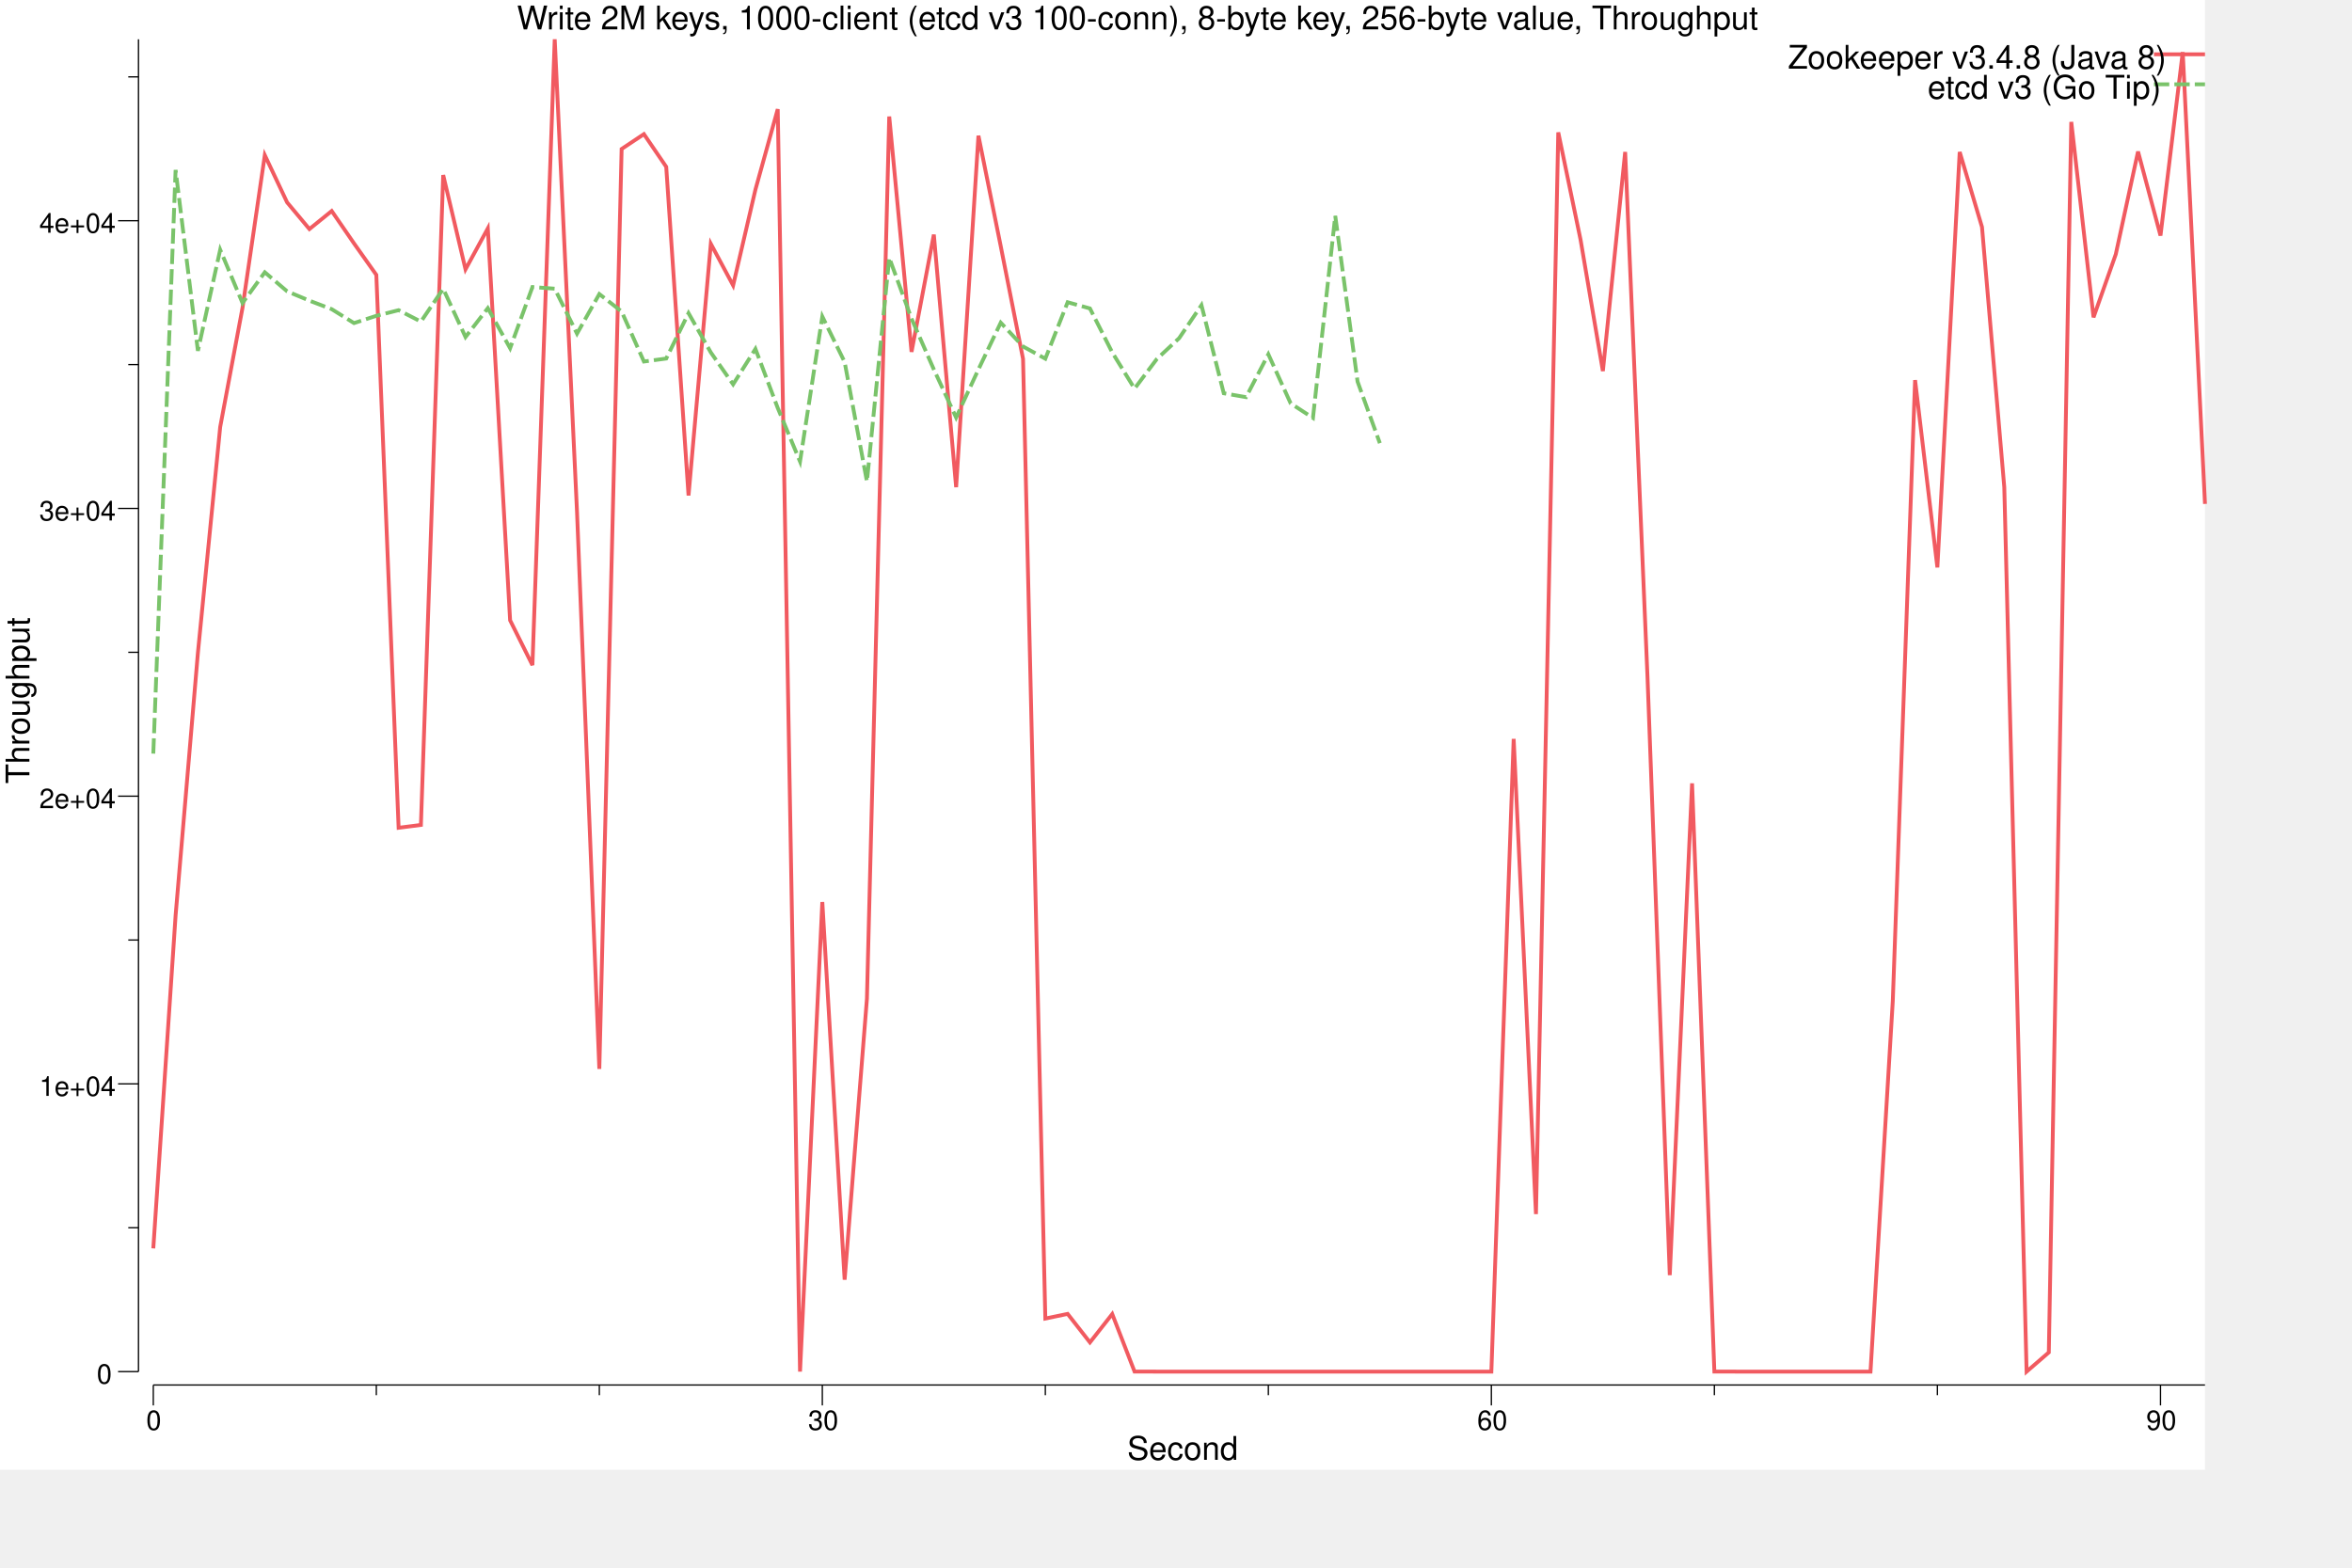
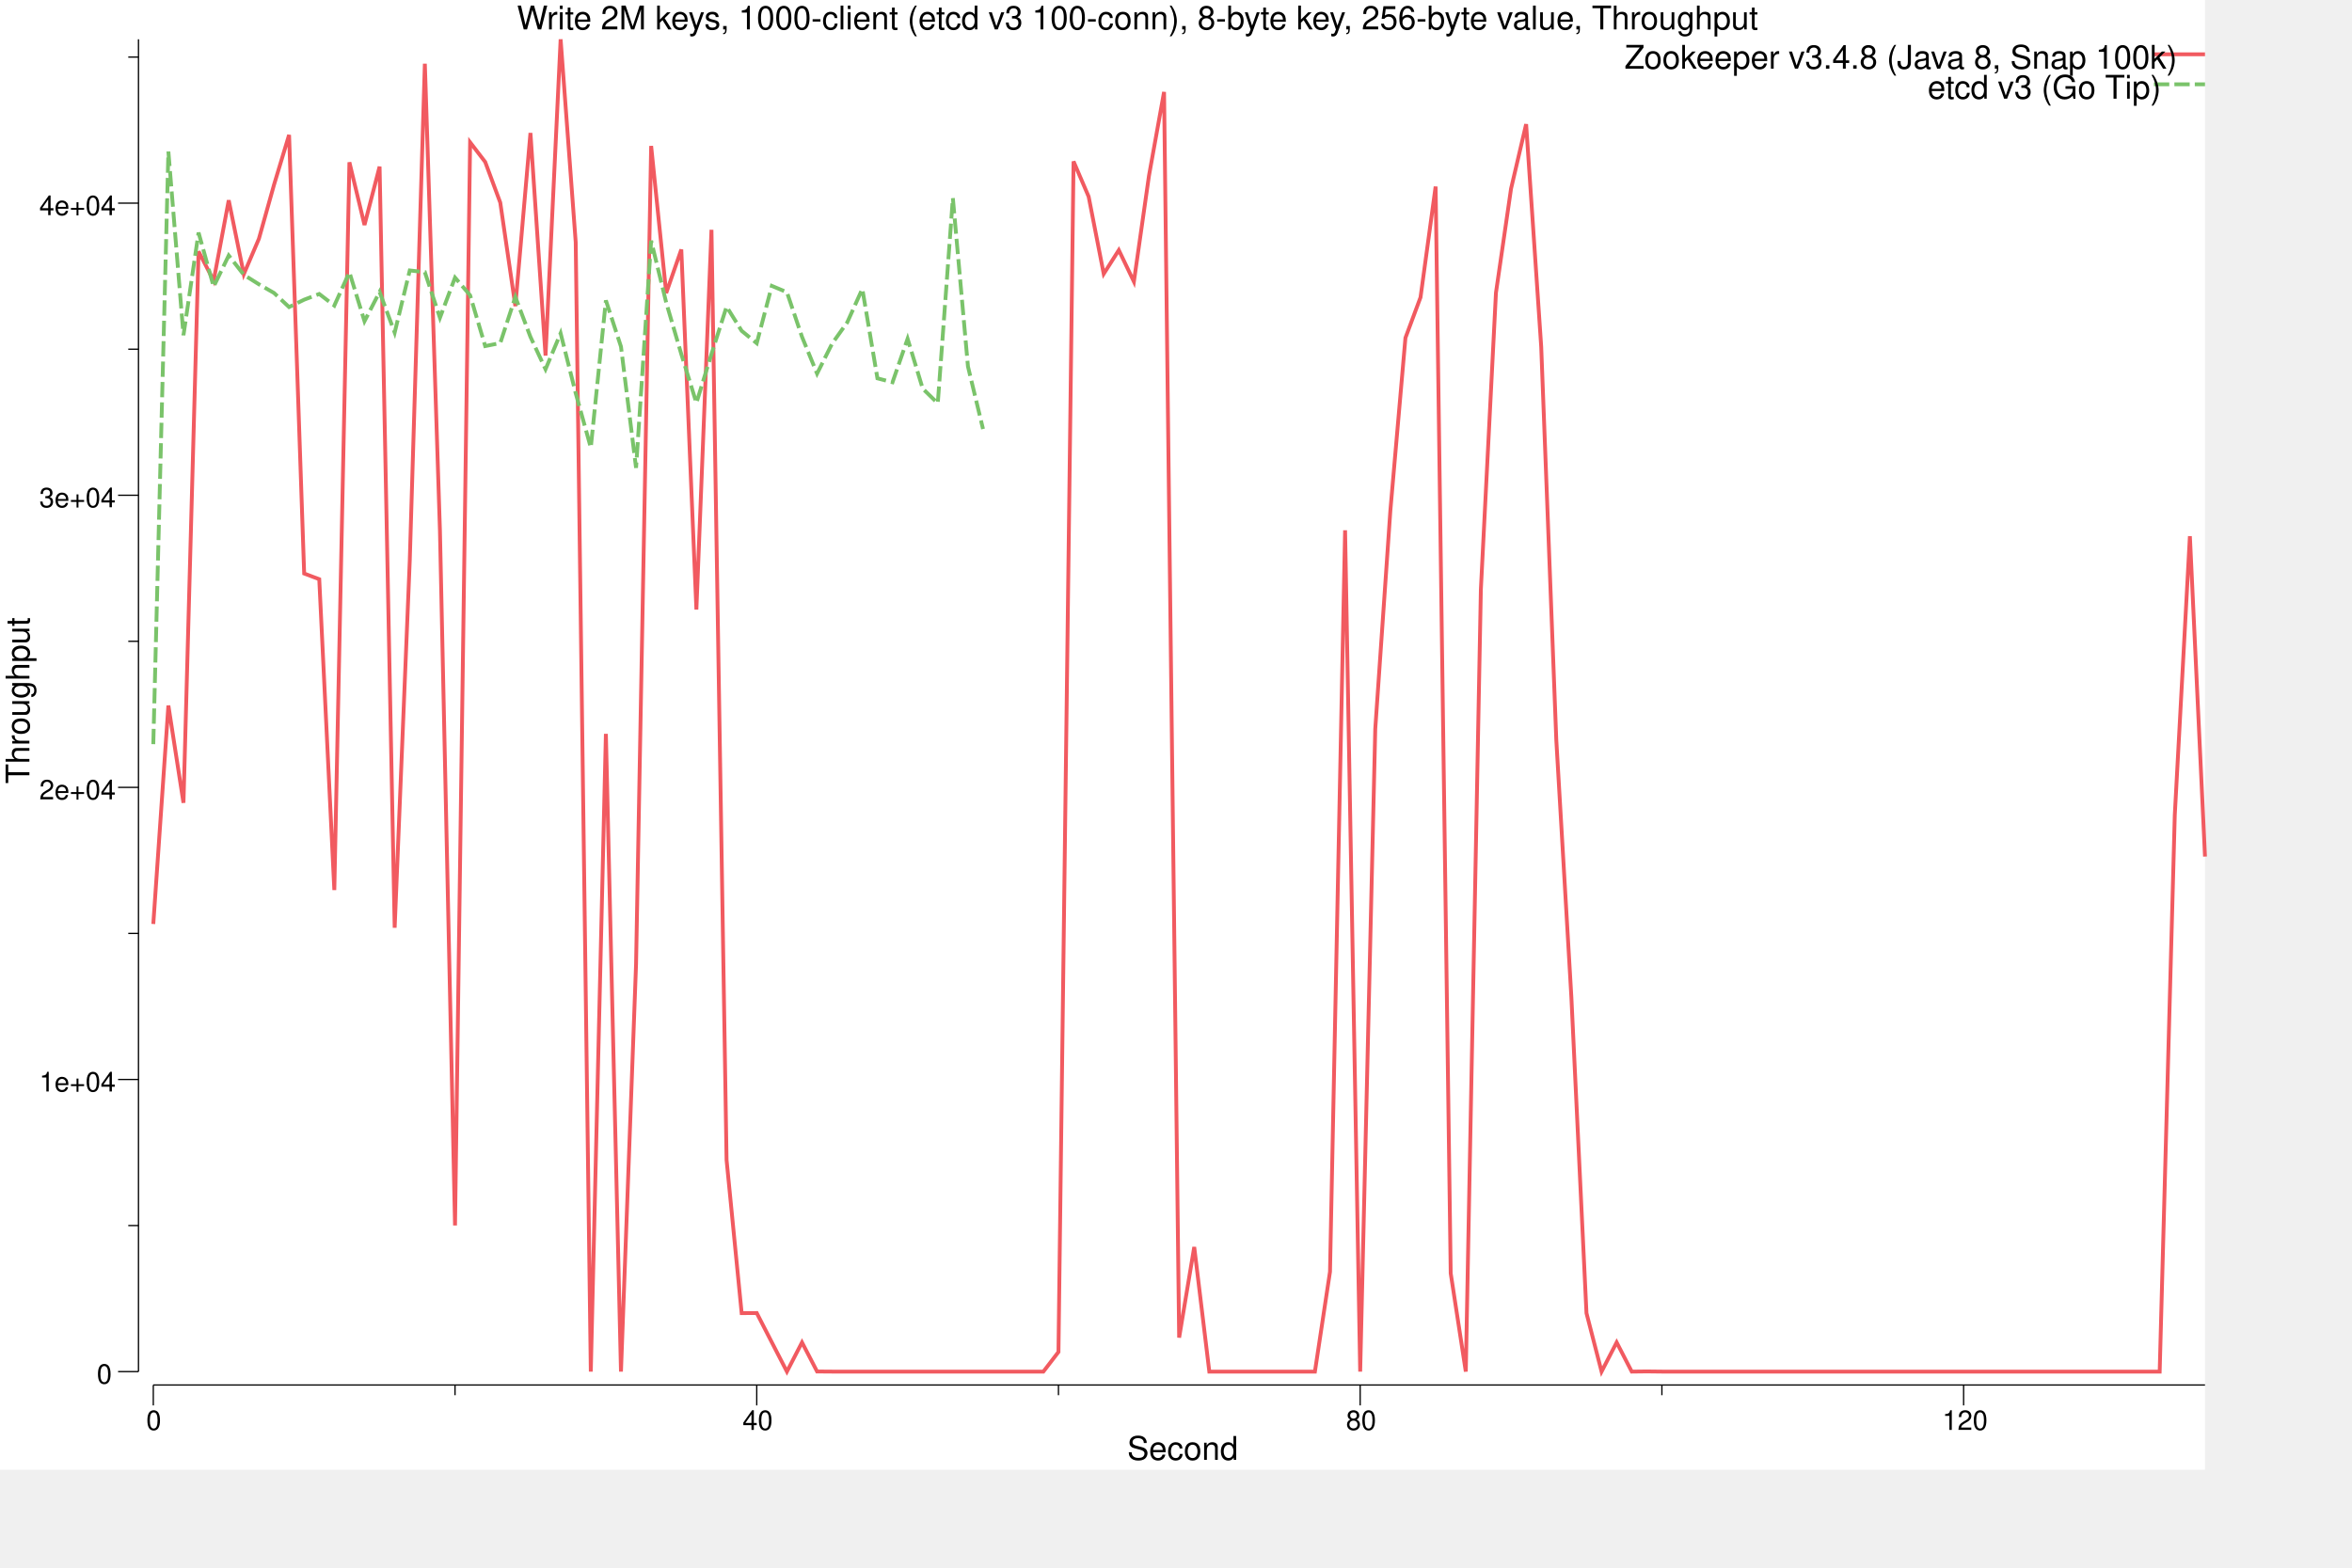
<svg xmlns="http://www.w3.org/2000/svg" width="12in" height="8in">
  <g transform="scale(1, -1) translate(0, -720)">
    <path d="M0,0L1080,0L1080,720L0,720Z" style="fill:#FFFFFF" />
    <text x="253.18" y="-705.6" transform="scale(1, -1)" style="font-family:Helvetica;font-weight:normal;font-style:normal;font-size:12pt">Write 2M keys, 1000-client (etcd v3 100-conn), 8-byte key, 256-byte value, Throughput</text>
    <text x="552.11" y="-4.849" transform="scale(1, -1)" style="font-family:Helvetica;font-weight:normal;font-style:normal;font-size:12pt">Second</text>
    <text x="71.609" y="-19.498" transform="scale(1, -1)" style="font-family:Helvetica;font-weight:normal;font-style:normal;font-size:10pt">0</text>
-     <text x="395.82" y="-19.498" transform="scale(1, -1)" style="font-family:Helvetica;font-weight:normal;font-style:normal;font-size:10pt">30</text>
-     <text x="723.51" y="-19.498" transform="scale(1, -1)" style="font-family:Helvetica;font-weight:normal;font-style:normal;font-size:10pt">60</text>
-     <text x="1051.2" y="-19.498" transform="scale(1, -1)" style="font-family:Helvetica;font-weight:normal;font-style:normal;font-size:10pt">90</text>
+     <text x="363.7" y="-19.498" transform="scale(1, -1)" style="font-family:Helvetica;font-weight:normal;font-style:normal;font-size:10pt">40</text>
+     <text x="659.26" y="-19.498" transform="scale(1, -1)" style="font-family:Helvetica;font-weight:normal;font-style:normal;font-size:10pt">80</text>
+     <text x="951.35" y="-19.498" transform="scale(1, -1)" style="font-family:Helvetica;font-weight:normal;font-style:normal;font-size:10pt">120</text>
    <path d="M75.085,31.498L75.085,41.498" style="fill:none;stroke:#000000;stroke-width:0.625" />
-     <path d="M402.77,31.498L402.77,41.498" style="fill:none;stroke:#000000;stroke-width:0.625" />
-     <path d="M730.46,31.498L730.46,41.498" style="fill:none;stroke:#000000;stroke-width:0.625" />
-     <path d="M1058.2,31.498L1058.2,41.498" style="fill:none;stroke:#000000;stroke-width:0.625" />
-     <path d="M184.32,36.498L184.32,41.498" style="fill:none;stroke:#000000;stroke-width:0.625" />
-     <path d="M293.55,36.498L293.55,41.498" style="fill:none;stroke:#000000;stroke-width:0.625" />
-     <path d="M512,36.498L512,41.498" style="fill:none;stroke:#000000;stroke-width:0.625" />
-     <path d="M621.23,36.498L621.23,41.498" style="fill:none;stroke:#000000;stroke-width:0.625" />
-     <path d="M839.69,36.498L839.69,41.498" style="fill:none;stroke:#000000;stroke-width:0.625" />
-     <path d="M948.92,36.498L948.92,41.498" style="fill:none;stroke:#000000;stroke-width:0.625" />
+     <path d="M370.65,31.498L370.65,41.498" style="fill:none;stroke:#000000;stroke-width:0.625" />
+     <path d="M666.21,31.498L666.21,41.498" style="fill:none;stroke:#000000;stroke-width:0.625" />
+     <path d="M961.77,31.498L961.77,41.498" style="fill:none;stroke:#000000;stroke-width:0.625" />
+     <path d="M222.87,36.498L222.87,41.498" style="fill:none;stroke:#000000;stroke-width:0.625" />
+     <path d="M518.43,36.498L518.43,41.498" style="fill:none;stroke:#000000;stroke-width:0.625" />
+     <path d="M813.99,36.498L813.99,41.498" style="fill:none;stroke:#000000;stroke-width:0.625" />
    <path d="M75.085,41.498L1080,41.498" style="fill:none;stroke:#000000;stroke-width:0.625" />
    <g transform="rotate(90)">
      <text x="336.05" y="14.399" transform="scale(1, -1)" style="font-family:Helvetica;font-weight:normal;font-style:normal;font-size:12pt">Throughput</text>
    </g>
    <text x="47.404" y="-42.186" transform="scale(1, -1)" style="font-family:Helvetica;font-weight:normal;font-style:normal;font-size:10pt">0</text>
-     <text x="19.248" y="-183.14" transform="scale(1, -1)" style="font-family:Helvetica;font-weight:normal;font-style:normal;font-size:10pt">1e+04</text>
-     <text x="19.248" y="-324.09" transform="scale(1, -1)" style="font-family:Helvetica;font-weight:normal;font-style:normal;font-size:10pt">2e+04</text>
-     <text x="19.248" y="-465.04" transform="scale(1, -1)" style="font-family:Helvetica;font-weight:normal;font-style:normal;font-size:10pt">3e+04</text>
-     <text x="19.248" y="-605.99" transform="scale(1, -1)" style="font-family:Helvetica;font-weight:normal;font-style:normal;font-size:10pt">4e+04</text>
+     <text x="19.248" y="-185.29" transform="scale(1, -1)" style="font-family:Helvetica;font-weight:normal;font-style:normal;font-size:10pt">1e+04</text>
+     <text x="19.248" y="-328.4" transform="scale(1, -1)" style="font-family:Helvetica;font-weight:normal;font-style:normal;font-size:10pt">2e+04</text>
+     <text x="19.248" y="-471.5" transform="scale(1, -1)" style="font-family:Helvetica;font-weight:normal;font-style:normal;font-size:10pt">3e+04</text>
+     <text x="19.248" y="-614.61" transform="scale(1, -1)" style="font-family:Helvetica;font-weight:normal;font-style:normal;font-size:10pt">4e+04</text>
    <path d="M57.828,48.06L67.828,48.06" style="fill:none;stroke:#000000;stroke-width:0.625" />
-     <path d="M57.828,189.01L67.828,189.01" style="fill:none;stroke:#000000;stroke-width:0.625" />
-     <path d="M57.828,329.96L67.828,329.96" style="fill:none;stroke:#000000;stroke-width:0.625" />
-     <path d="M57.828,470.92L67.828,470.92" style="fill:none;stroke:#000000;stroke-width:0.625" />
-     <path d="M57.828,611.87L67.828,611.87" style="fill:none;stroke:#000000;stroke-width:0.625" />
-     <path d="M62.828,118.54L67.828,118.54" style="fill:none;stroke:#000000;stroke-width:0.625" />
-     <path d="M62.828,259.49L67.828,259.49" style="fill:none;stroke:#000000;stroke-width:0.625" />
-     <path d="M62.828,400.44L67.828,400.44" style="fill:none;stroke:#000000;stroke-width:0.625" />
-     <path d="M62.828,541.39L67.828,541.39" style="fill:none;stroke:#000000;stroke-width:0.625" />
-     <path d="M62.828,682.34L67.828,682.34" style="fill:none;stroke:#000000;stroke-width:0.625" />
+     <path d="M57.828,191.17L67.828,191.17" style="fill:none;stroke:#000000;stroke-width:0.625" />
+     <path d="M57.828,334.27L67.828,334.27" style="fill:none;stroke:#000000;stroke-width:0.625" />
+     <path d="M57.828,477.38L67.828,477.38" style="fill:none;stroke:#000000;stroke-width:0.625" />
+     <path d="M57.828,620.48L67.828,620.48" style="fill:none;stroke:#000000;stroke-width:0.625" />
+     <path d="M62.828,119.61L67.828,119.61" style="fill:none;stroke:#000000;stroke-width:0.625" />
+     <path d="M62.828,262.72L67.828,262.72" style="fill:none;stroke:#000000;stroke-width:0.625" />
+     <path d="M62.828,405.83L67.828,405.83" style="fill:none;stroke:#000000;stroke-width:0.625" />
+     <path d="M62.828,548.93L67.828,548.93" style="fill:none;stroke:#000000;stroke-width:0.625" />
+     <path d="M62.828,692.04L67.828,692.04" style="fill:none;stroke:#000000;stroke-width:0.625" />
    <path d="M67.828,48.06L67.828,700.75" style="fill:none;stroke:#000000;stroke-width:0.625" />
-     <path d="M75.085,108.42L86.008,271.5L96.931,400.17L107.85,510.82L118.78,569.19L129.7,643.98L140.62,620.86L151.55,607.78L162.47,616.63L173.39,600.76L184.32,585.34L195.24,314.47L206.16,315.87L217.08,634.24L228.01,588.05L238.93,608.1L249.85,416.11L260.78,394.15L271.7,700.75L282.62,469.28L293.55,196.34L304.47,647.02L315.39,654.29L326.31,638.28L337.24,477.27L348.16,600.56L359.08,580.18L370.01,627.13L380.93,666.53L391.85,48.06L402.77,278.09L413.7,93.08L424.62,230.75L435.54,662.92L446.47,547.62L457.39,605.07L468.31,481.33L479.24,653.52L490.16,599.37L501.08,544.2L512,74.052L522.93,76.335L533.85,62.367L544.77,76.265L555.7,48.074L566.62,48.06L577.54,48.06L588.47,48.06L599.39,48.06L610.31,48.06L621.23,48.06L632.16,48.06L643.08,48.06L654,48.06L664.93,48.06L675.85,48.06L686.77,48.06L697.7,48.06L708.62,48.06L719.54,48.06L730.46,48.06L741.39,358.03L752.31,125.23L763.23,655.15L774.16,602.51L785.08,538.21L796,645.56L806.93,388.6L817.85,95.307L828.77,336.25L839.69,48.088L850.62,48.06L861.54,48.06L872.46,48.06L883.39,48.06L894.31,48.06L905.23,48.06L916.16,48.06L927.08,229.59L938,533.79L948.92,442.03L959.85,645.54L970.77,608.77L981.69,481.32L992.62,48.06L1003.5,57.462L1014.5,660.27L1025.4,564.54L1036.3,595.43L1047.2,645.75L1058.2,604.59L1069.1,694.45L1080,473.14" style="fill:none;stroke:#F15A60;stroke-width:1.875" />
-     <path d="M75.085,350.81L86.008,636.75L96.931,548.13L107.85,597.66L118.78,571.56L129.7,586.62L140.62,577.29L151.55,572.71L162.47,568.54L173.39,561.72L184.32,565.28L195.24,568.05L206.16,562.44L217.08,578.53L228.01,554.88L238.93,569.03L249.85,549.4L260.78,579.39L271.7,578.57L282.62,556.56L293.55,575.94L304.47,567.4L315.39,542.89L326.31,544.35L337.24,566.59L348.16,547.34L359.08,531.72L370.01,549.07L380.93,520.14L391.85,493.91L402.77,564.94L413.7,542.65L424.62,484.12L435.54,593.74L446.47,563.87L457.39,539.01L468.31,515.44L479.24,539.05L490.16,561.93L501.08,550.26L512,544.28L522.93,571.94L533.85,568.89L544.77,547.35L555.7,529.61L566.62,544.13L577.54,554.33L588.47,570.5L599.39,527.34L610.31,525.44L621.23,546.44L632.16,522.39L643.08,515.27L654,614.26L664.93,533.06L675.85,502.88" style="fill:none;stroke:#7AC36A;stroke-width:1.875;stroke-dasharray:7.5,2.5" />
+     <path d="M75.085,267.34L82.475,374.36L89.864,326.7L97.253,596.83L104.64,582.49L112.03,621.89L119.42,585.71L126.81,603.02L134.2,629.43L141.59,653.9L148.98,439.04L156.37,436.25L163.75,283.96L171.14,640.5L178.53,609.78L185.92,638.37L193.31,265.5L200.7,445.37L208.09,688.8L215.48,460.11L222.87,119.66L230.26,650.28L237.65,640.65L245.03,620.74L252.42,570.02L259.81,654.87L267.2,545.8L274.59,700.75L281.98,601.34L289.37,48.06L296.76,360.49L304.15,48.06L311.54,247.69L318.93,648.5L326.31,576.44L333.7,597.77L341.09,421.38L348.48,607.43L355.87,151.74L363.26,76.71L370.65,76.753L378.04,62.385L385.43,48.06L392.82,62.371L400.2,48.118L407.59,48.06L414.98,48.06L422.37,48.06L429.76,48.06L437.15,48.06L444.54,48.06L451.93,48.06L459.32,48.06L466.71,48.06L474.1,48.06L481.48,48.06L488.87,48.06L496.26,48.06L503.65,48.06L511.04,48.06L518.43,57.677L525.82,640.93L533.21,623.69L540.6,585.84L547.99,597.47L555.38,582.03L562.76,633.88L570.15,674.96L577.54,64.704L584.93,109.11L592.32,48.06L599.71,48.06L607.1,48.06L614.49,48.06L621.88,48.06L629.27,48.06L636.66,48.06L644.04,48.06L651.43,97.003L658.82,460.21L666.21,48.06L673.6,362.94L680.99,469.81L688.38,554.48L695.77,574.35L703.16,628.61L710.55,96.23L717.94,48.06L725.32,431.2L732.71,576.54L740.1,627.54L747.49,659.17L754.88,550.09L762.27,357.47L769.66,231.36L777.05,76.71L784.44,48.06L791.83,62.371L799.22,48.06L806.6,48.146L813.99,48.06L821.38,48.06L828.77,48.06L836.16,48.06L843.55,48.06L850.94,48.06L858.33,48.06L865.72,48.06L873.11,48.06L880.49,48.06L887.88,48.06L895.27,48.06L902.66,48.06L910.05,48.06L917.44,48.06L924.83,48.06L932.22,48.06L939.61,48.06L947,48.06L954.39,48.06L961.77,48.06L969.16,48.06L976.55,48.06L983.94,48.06L991.33,48.06L998.72,48.06L1006.1,48.06L1013.5,48.06L1020.9,48.06L1028.3,48.06L1035.7,48.06L1043.1,48.06L1050.4,48.06L1057.8,48.06L1065.2,320.76L1072.6,457.34L1080,300.37" style="fill:none;stroke:#F15A60;stroke-width:1.875" />
+     <path d="M75.085,355.44L82.475,645.74L89.864,555.77L97.253,606.06L104.64,579.56L112.03,594.85L119.42,585.38L126.81,580.73L134.2,576.49L141.59,569.57L148.98,573.19L156.37,575.99L163.75,570.3L171.14,586.64L178.53,562.63L185.92,576.99L193.31,557.06L200.7,587.51L208.09,586.68L215.48,564.33L222.87,584.01L230.26,575.33L237.65,550.45L245.03,551.94L252.42,574.52L259.81,554.97L267.2,539.11L274.59,556.73L281.98,527.35L289.37,500.72L296.76,572.84L304.15,550.2L311.54,490.79L318.93,602.08L326.31,571.76L333.7,546.51L341.09,522.59L348.48,546.56L355.87,569.78L363.26,557.93L370.65,551.86L378.04,579.94L385.43,576.85L392.82,554.98L400.2,536.97L407.59,551.71L414.98,562.07L422.37,578.48L429.76,534.66L437.15,532.73L444.54,554.05L451.93,529.64L459.32,522.41L466.71,622.92L474.1,540.47L481.48,509.83" style="fill:none;stroke:#7AC36A;stroke-width:1.875;stroke-dasharray:7.5,2.5" />
    <path d="M1055,693.4L1080,693.4" style="fill:none;stroke:#F15A60;stroke-width:1.875" />
-     <text x="875.74" y="-686.35" transform="scale(1, -1)" style="font-family:Helvetica;font-weight:normal;font-style:normal;font-size:12pt">Zookeeper v3.4.8 (Java 8)</text>
+     <text x="795.68" y="-686.35" transform="scale(1, -1)" style="font-family:Helvetica;font-weight:normal;font-style:normal;font-size:12pt">Zookeeper v3.4.8 (Java 8, Snap 100k)</text>
    <path d="M1055,678.7L1080,678.7" style="fill:none;stroke:#7AC36A;stroke-width:1.875;stroke-dasharray:7.5,2.5" />
    <text x="944.13" y="-671.65" transform="scale(1, -1)" style="font-family:Helvetica;font-weight:normal;font-style:normal;font-size:12pt">etcd v3 (Go Tip)</text>
  </g>
</svg>
